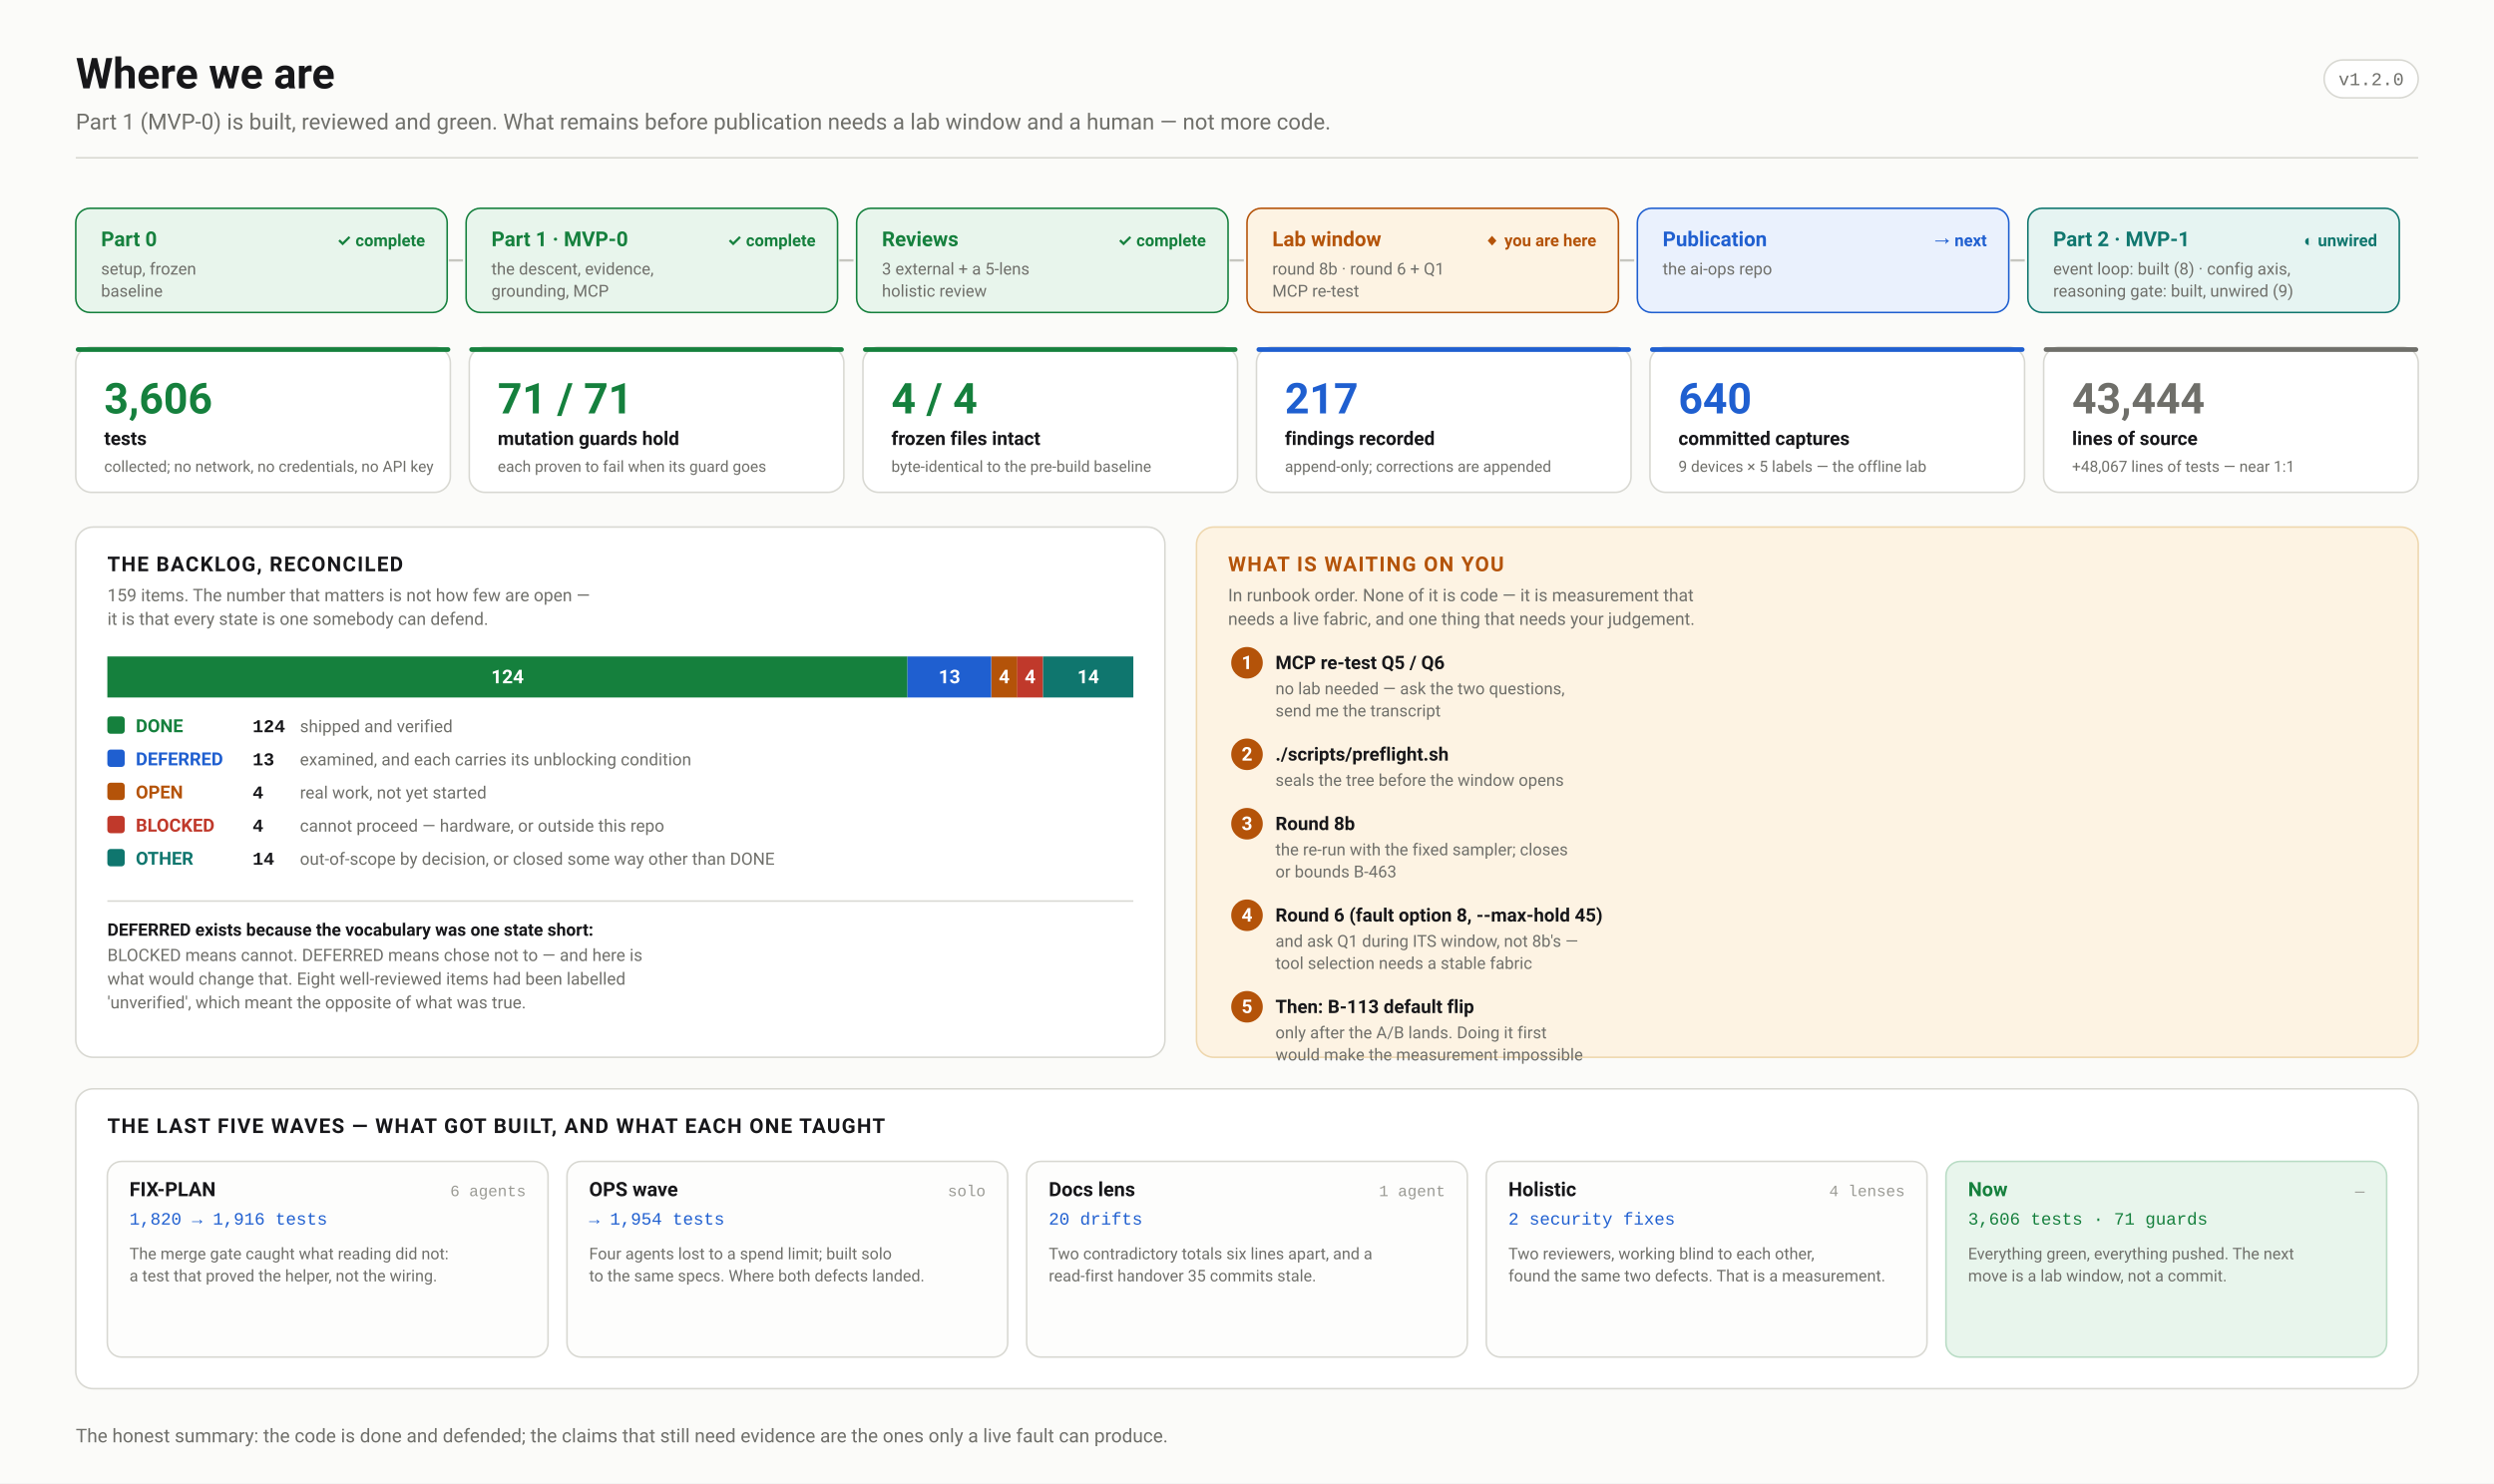
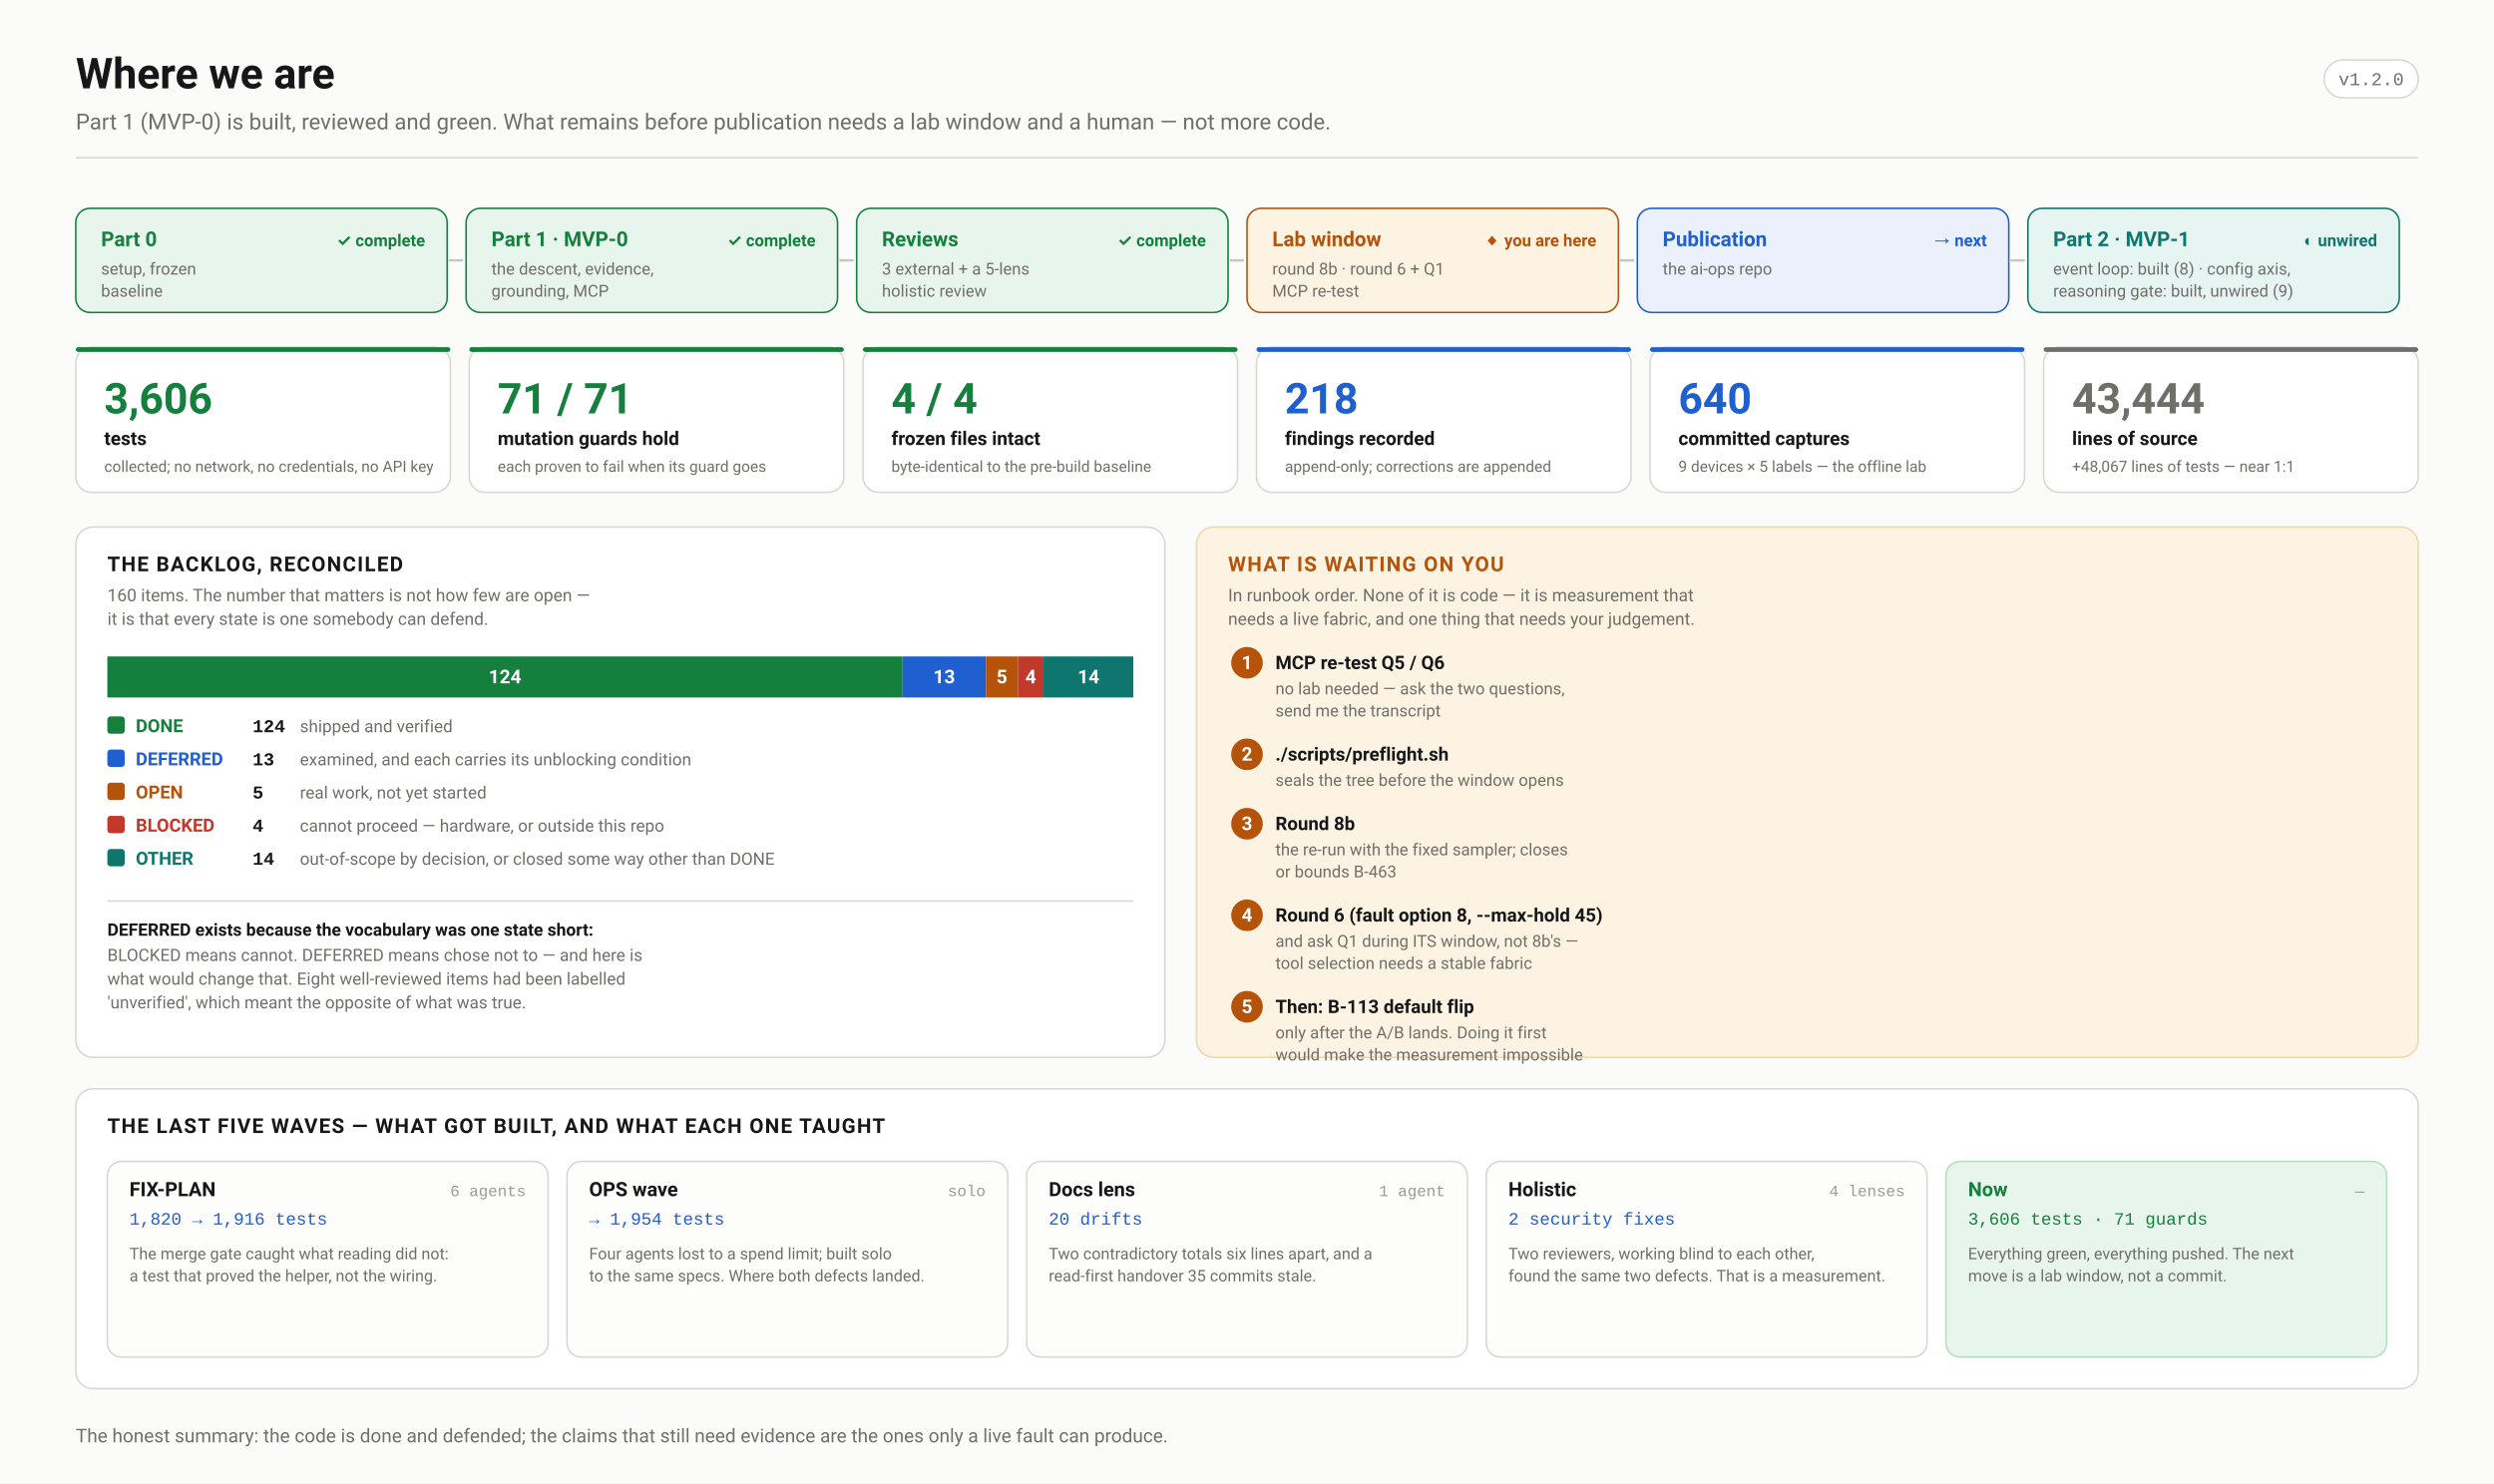
<svg xmlns="http://www.w3.org/2000/svg" width="1580" height="940" viewBox="0 0 1580 940" font-family="ui-sans-serif,-apple-system,'Segoe UI',Roboto,Helvetica,Arial,sans-serif">
  <defs>
    <marker id="arw" viewBox="0 0 10 10" refX="9" refY="5" markerWidth="6" markerHeight="6" orient="auto-start-reverse">
      <path d="M 0 0 L 10 5 L 0 10 z" fill="#6f6f6a" />
    </marker>
    <marker id="arwb" viewBox="0 0 10 10" refX="9" refY="5" markerWidth="6" markerHeight="6" orient="auto-start-reverse">
      <path d="M 0 0 L 10 5 L 0 10 z" fill="#1f5fd0" />
    </marker>
    <marker id="arwr" viewBox="0 0 10 10" refX="9" refY="5" markerWidth="6" markerHeight="6" orient="auto-start-reverse">
      <path d="M 0 0 L 10 5 L 0 10 z" fill="#c0392b" />
    </marker>
    <marker id="arwp" viewBox="0 0 10 10" refX="9" refY="5" markerWidth="6" markerHeight="6" orient="auto-start-reverse">
      <path d="M 0 0 L 10 5 L 0 10 z" fill="#6d28d9" />
    </marker>
    <marker id="arwg" viewBox="0 0 10 10" refX="9" refY="5" markerWidth="6" markerHeight="6" orient="auto-start-reverse">
      <path d="M 0 0 L 10 5 L 0 10 z" fill="#15803d" />
    </marker>
  </defs>
  <rect width="1580" height="940" fill="#fbfbf9" />
  <text x="48.0" y="56.0" font-family="ui-sans-serif,-apple-system,'Segoe UI',Roboto,Helvetica,Arial,sans-serif" font-size="27" font-weight="700" fill="#17171a" text-anchor="start">Where we are</text>
  <text x="48.0" y="82.0" font-family="ui-sans-serif,-apple-system,'Segoe UI',Roboto,Helvetica,Arial,sans-serif" font-size="14" font-weight="400" fill="#6f6f6a" text-anchor="start">Part 1 (MVP-0) is built, reviewed and green. What remains before publication needs a lab window and a human — not more code.</text>
  <rect x="1472.4" y="38.0" width="59.6" height="24.0" rx="12" fill="#fff" stroke="#d8d8d2" stroke-width="1" />
  <text x="1502.2" y="54.0" font-family="ui-monospace,'SF Mono',Menlo,Consolas,'Liberation Mono',monospace" font-size="11.5" font-weight="400" fill="#6f6f6a" text-anchor="middle">v1.2.0</text>
  <line x1="48.0" y1="100.0" x2="1532.0" y2="100.0" stroke="#d8d8d2" stroke-width="1" />
  <rect x="48.0" y="132.0" width="235.3" height="66.0" rx="9" fill="#e8f5ec" stroke="#15803d" stroke-width="1" />
  <text x="64.0" y="156.0" font-family="ui-sans-serif,-apple-system,'Segoe UI',Roboto,Helvetica,Arial,sans-serif" font-size="13" font-weight="700" fill="#15803d" text-anchor="start">Part 0</text>
  <text x="64.0" y="174.0" font-family="ui-sans-serif,-apple-system,'Segoe UI',Roboto,Helvetica,Arial,sans-serif" font-size="10.5" font-weight="400" fill="#6f6f6a" text-anchor="start">setup, frozen</text>
  <text x="64.0" y="188.0" font-family="ui-sans-serif,-apple-system,'Segoe UI',Roboto,Helvetica,Arial,sans-serif" font-size="10.5" font-weight="400" fill="#6f6f6a" text-anchor="start">baseline</text>
  <text x="269.3" y="156.0" font-family="ui-sans-serif,-apple-system,'Segoe UI',Roboto,Helvetica,Arial,sans-serif" font-size="10.5" font-weight="700" fill="#15803d" text-anchor="end">✓ complete</text>
  <line x1="284.3" y1="165.0" x2="293.3" y2="165.0" stroke="#c6c6c0" stroke-width="1.5" />
  <rect x="295.3" y="132.0" width="235.3" height="66.0" rx="9" fill="#e8f5ec" stroke="#15803d" stroke-width="1" />
  <text x="311.3" y="156.0" font-family="ui-sans-serif,-apple-system,'Segoe UI',Roboto,Helvetica,Arial,sans-serif" font-size="13" font-weight="700" fill="#15803d" text-anchor="start">Part 1 · MVP-0</text>
  <text x="311.3" y="174.0" font-family="ui-sans-serif,-apple-system,'Segoe UI',Roboto,Helvetica,Arial,sans-serif" font-size="10.5" font-weight="400" fill="#6f6f6a" text-anchor="start">the descent, evidence,</text>
  <text x="311.3" y="188.0" font-family="ui-sans-serif,-apple-system,'Segoe UI',Roboto,Helvetica,Arial,sans-serif" font-size="10.5" font-weight="400" fill="#6f6f6a" text-anchor="start">grounding, MCP</text>
  <text x="516.7" y="156.0" font-family="ui-sans-serif,-apple-system,'Segoe UI',Roboto,Helvetica,Arial,sans-serif" font-size="10.5" font-weight="700" fill="#15803d" text-anchor="end">✓ complete</text>
  <line x1="531.7" y1="165.0" x2="540.7" y2="165.0" stroke="#c6c6c0" stroke-width="1.5" />
  <rect x="542.7" y="132.0" width="235.3" height="66.0" rx="9" fill="#e8f5ec" stroke="#15803d" stroke-width="1" />
  <text x="558.7" y="156.0" font-family="ui-sans-serif,-apple-system,'Segoe UI',Roboto,Helvetica,Arial,sans-serif" font-size="13" font-weight="700" fill="#15803d" text-anchor="start">Reviews</text>
  <text x="558.7" y="174.0" font-family="ui-sans-serif,-apple-system,'Segoe UI',Roboto,Helvetica,Arial,sans-serif" font-size="10.5" font-weight="400" fill="#6f6f6a" text-anchor="start">3 external + a 5-lens</text>
  <text x="558.7" y="188.0" font-family="ui-sans-serif,-apple-system,'Segoe UI',Roboto,Helvetica,Arial,sans-serif" font-size="10.5" font-weight="400" fill="#6f6f6a" text-anchor="start">holistic review</text>
  <text x="764.0" y="156.0" font-family="ui-sans-serif,-apple-system,'Segoe UI',Roboto,Helvetica,Arial,sans-serif" font-size="10.5" font-weight="700" fill="#15803d" text-anchor="end">✓ complete</text>
  <line x1="779.0" y1="165.0" x2="788.0" y2="165.0" stroke="#c6c6c0" stroke-width="1.5" />
  <rect x="790.0" y="132.0" width="235.3" height="66.0" rx="9" fill="#fdf3e3" stroke="#b45309" stroke-width="1" />
  <text x="806.0" y="156.0" font-family="ui-sans-serif,-apple-system,'Segoe UI',Roboto,Helvetica,Arial,sans-serif" font-size="13" font-weight="700" fill="#b45309" text-anchor="start">Lab window</text>
  <text x="806.0" y="174.0" font-family="ui-sans-serif,-apple-system,'Segoe UI',Roboto,Helvetica,Arial,sans-serif" font-size="10.5" font-weight="400" fill="#6f6f6a" text-anchor="start">round 8b · round 6 + Q1</text>
  <text x="806.0" y="188.0" font-family="ui-sans-serif,-apple-system,'Segoe UI',Roboto,Helvetica,Arial,sans-serif" font-size="10.5" font-weight="400" fill="#6f6f6a" text-anchor="start">MCP re-test</text>
  <text x="1011.3" y="156.0" font-family="ui-sans-serif,-apple-system,'Segoe UI',Roboto,Helvetica,Arial,sans-serif" font-size="10.5" font-weight="700" fill="#b45309" text-anchor="end">◆ you are here</text>
  <line x1="1026.3" y1="165.0" x2="1035.3" y2="165.0" stroke="#c6c6c0" stroke-width="1.5" />
  <rect x="1037.3" y="132.0" width="235.3" height="66.0" rx="9" fill="#eaf1fd" stroke="#1f5fd0" stroke-width="1" />
  <text x="1053.3" y="156.0" font-family="ui-sans-serif,-apple-system,'Segoe UI',Roboto,Helvetica,Arial,sans-serif" font-size="13" font-weight="700" fill="#1f5fd0" text-anchor="start">Publication</text>
  <text x="1053.3" y="174.0" font-family="ui-sans-serif,-apple-system,'Segoe UI',Roboto,Helvetica,Arial,sans-serif" font-size="10.5" font-weight="400" fill="#6f6f6a" text-anchor="start">the ai-ops repo</text>
  <text x="1258.7" y="156.0" font-family="ui-sans-serif,-apple-system,'Segoe UI',Roboto,Helvetica,Arial,sans-serif" font-size="10.5" font-weight="700" fill="#1f5fd0" text-anchor="end">→ next</text>
  <line x1="1273.7" y1="165.0" x2="1282.7" y2="165.0" stroke="#c6c6c0" stroke-width="1.5" />
  <rect x="1284.7" y="132.0" width="235.3" height="66.0" rx="9" fill="#e6f4f2" stroke="#0f766e" stroke-width="1" />
  <text x="1300.7" y="156.0" font-family="ui-sans-serif,-apple-system,'Segoe UI',Roboto,Helvetica,Arial,sans-serif" font-size="13" font-weight="700" fill="#0f766e" text-anchor="start">Part 2 · MVP-1</text>
  <text x="1300.7" y="174.0" font-family="ui-sans-serif,-apple-system,'Segoe UI',Roboto,Helvetica,Arial,sans-serif" font-size="10.5" font-weight="400" fill="#6f6f6a" text-anchor="start">event loop: built (8) · config axis,</text>
  <text x="1300.7" y="188.0" font-family="ui-sans-serif,-apple-system,'Segoe UI',Roboto,Helvetica,Arial,sans-serif" font-size="10.5" font-weight="400" fill="#6f6f6a" text-anchor="start">reasoning gate: built, unwired (9)</text>
  <text x="1506.0" y="156.0" font-family="ui-sans-serif,-apple-system,'Segoe UI',Roboto,Helvetica,Arial,sans-serif" font-size="10.5" font-weight="700" fill="#0f766e" text-anchor="end">◐ unwired</text>
  <rect x="48.0" y="220.0" width="237.3" height="92.0" rx="10" fill="#ffffff" stroke="#d8d8d2" stroke-width="1" />
  <rect x="48.0" y="220.0" width="237.3" height="3.0" rx="1.5" fill="#15803d" stroke="none" stroke-width="1" />
  <text x="66.0" y="262.0" font-family="ui-sans-serif,-apple-system,'Segoe UI',Roboto,Helvetica,Arial,sans-serif" font-size="27" font-weight="700" fill="#15803d" text-anchor="start">3,606</text>
  <text x="66.0" y="282.0" font-family="ui-sans-serif,-apple-system,'Segoe UI',Roboto,Helvetica,Arial,sans-serif" font-size="12" font-weight="600" fill="#17171a" text-anchor="start">tests</text>
  <text x="66.0" y="299.0" font-family="ui-sans-serif,-apple-system,'Segoe UI',Roboto,Helvetica,Arial,sans-serif" font-size="9.8" font-weight="400" fill="#6f6f6a" text-anchor="start">collected; no network, no credentials, no API key</text>
  <rect x="297.3" y="220.0" width="237.3" height="92.0" rx="10" fill="#ffffff" stroke="#d8d8d2" stroke-width="1" />
  <rect x="297.3" y="220.0" width="237.3" height="3.0" rx="1.5" fill="#15803d" stroke="none" stroke-width="1" />
  <text x="315.3" y="262.0" font-family="ui-sans-serif,-apple-system,'Segoe UI',Roboto,Helvetica,Arial,sans-serif" font-size="27" font-weight="700" fill="#15803d" text-anchor="start">71 / 71</text>
  <text x="315.3" y="282.0" font-family="ui-sans-serif,-apple-system,'Segoe UI',Roboto,Helvetica,Arial,sans-serif" font-size="12" font-weight="600" fill="#17171a" text-anchor="start">mutation guards hold</text>
  <text x="315.3" y="299.0" font-family="ui-sans-serif,-apple-system,'Segoe UI',Roboto,Helvetica,Arial,sans-serif" font-size="9.8" font-weight="400" fill="#6f6f6a" text-anchor="start">each proven to fail when its guard goes</text>
  <rect x="546.7" y="220.0" width="237.3" height="92.0" rx="10" fill="#ffffff" stroke="#d8d8d2" stroke-width="1" />
  <rect x="546.7" y="220.0" width="237.3" height="3.0" rx="1.5" fill="#15803d" stroke="none" stroke-width="1" />
  <text x="564.7" y="262.0" font-family="ui-sans-serif,-apple-system,'Segoe UI',Roboto,Helvetica,Arial,sans-serif" font-size="27" font-weight="700" fill="#15803d" text-anchor="start">4 / 4</text>
  <text x="564.7" y="282.0" font-family="ui-sans-serif,-apple-system,'Segoe UI',Roboto,Helvetica,Arial,sans-serif" font-size="12" font-weight="600" fill="#17171a" text-anchor="start">frozen files intact</text>
  <text x="564.7" y="299.0" font-family="ui-sans-serif,-apple-system,'Segoe UI',Roboto,Helvetica,Arial,sans-serif" font-size="9.8" font-weight="400" fill="#6f6f6a" text-anchor="start">byte-identical to the pre-build baseline</text>
  <rect x="796.0" y="220.0" width="237.3" height="92.0" rx="10" fill="#ffffff" stroke="#d8d8d2" stroke-width="1" />
  <rect x="796.0" y="220.0" width="237.3" height="3.0" rx="1.5" fill="#1f5fd0" stroke="none" stroke-width="1" />
-   <text x="814.0" y="262.0" font-family="ui-sans-serif,-apple-system,'Segoe UI',Roboto,Helvetica,Arial,sans-serif" font-size="27" font-weight="700" fill="#1f5fd0" text-anchor="start">217</text>
+   <text x="814.0" y="262.0" font-family="ui-sans-serif,-apple-system,'Segoe UI',Roboto,Helvetica,Arial,sans-serif" font-size="27" font-weight="700" fill="#1f5fd0" text-anchor="start">218</text>
  <text x="814.0" y="282.0" font-family="ui-sans-serif,-apple-system,'Segoe UI',Roboto,Helvetica,Arial,sans-serif" font-size="12" font-weight="600" fill="#17171a" text-anchor="start">findings recorded</text>
  <text x="814.0" y="299.0" font-family="ui-sans-serif,-apple-system,'Segoe UI',Roboto,Helvetica,Arial,sans-serif" font-size="9.8" font-weight="400" fill="#6f6f6a" text-anchor="start">append-only; corrections are appended</text>
  <rect x="1045.3" y="220.0" width="237.3" height="92.0" rx="10" fill="#ffffff" stroke="#d8d8d2" stroke-width="1" />
  <rect x="1045.3" y="220.0" width="237.3" height="3.0" rx="1.5" fill="#1f5fd0" stroke="none" stroke-width="1" />
  <text x="1063.3" y="262.0" font-family="ui-sans-serif,-apple-system,'Segoe UI',Roboto,Helvetica,Arial,sans-serif" font-size="27" font-weight="700" fill="#1f5fd0" text-anchor="start">640</text>
  <text x="1063.3" y="282.0" font-family="ui-sans-serif,-apple-system,'Segoe UI',Roboto,Helvetica,Arial,sans-serif" font-size="12" font-weight="600" fill="#17171a" text-anchor="start">committed captures</text>
  <text x="1063.3" y="299.0" font-family="ui-sans-serif,-apple-system,'Segoe UI',Roboto,Helvetica,Arial,sans-serif" font-size="9.8" font-weight="400" fill="#6f6f6a" text-anchor="start">9 devices × 5 labels — the offline lab</text>
  <rect x="1294.7" y="220.0" width="237.3" height="92.0" rx="10" fill="#ffffff" stroke="#d8d8d2" stroke-width="1" />
  <rect x="1294.7" y="220.0" width="237.3" height="3.0" rx="1.5" fill="#6f6f6a" stroke="none" stroke-width="1" />
  <text x="1312.7" y="262.0" font-family="ui-sans-serif,-apple-system,'Segoe UI',Roboto,Helvetica,Arial,sans-serif" font-size="27" font-weight="700" fill="#6f6f6a" text-anchor="start">43,444</text>
  <text x="1312.7" y="282.0" font-family="ui-sans-serif,-apple-system,'Segoe UI',Roboto,Helvetica,Arial,sans-serif" font-size="12" font-weight="600" fill="#17171a" text-anchor="start">lines of source</text>
  <text x="1312.7" y="299.0" font-family="ui-sans-serif,-apple-system,'Segoe UI',Roboto,Helvetica,Arial,sans-serif" font-size="9.8" font-weight="400" fill="#6f6f6a" text-anchor="start">+48,067 lines of tests — near 1:1</text>
  <rect x="48.0" y="334.0" width="690.0" height="336.0" rx="11" fill="#ffffff" stroke="#d8d8d2" stroke-width="1" />
  <text x="68.0" y="362.0" font-family="ui-sans-serif,-apple-system,'Segoe UI',Roboto,Helvetica,Arial,sans-serif" font-size="13" font-weight="700" fill="#17171a" text-anchor="start" letter-spacing="0.8">THE BACKLOG, RECONCILED</text>
-   <text x="68.0" y="381.0" font-family="ui-sans-serif,-apple-system,'Segoe UI',Roboto,Helvetica,Arial,sans-serif" font-size="11" font-weight="400" fill="#6f6f6a" text-anchor="start">159 items. The number that matters is not how few are open —</text>
+   <text x="68.0" y="381.0" font-family="ui-sans-serif,-apple-system,'Segoe UI',Roboto,Helvetica,Arial,sans-serif" font-size="11" font-weight="400" fill="#6f6f6a" text-anchor="start">160 items. The number that matters is not how few are open —</text>
  <text x="68.0" y="396.0" font-family="ui-sans-serif,-apple-system,'Segoe UI',Roboto,Helvetica,Arial,sans-serif" font-size="11" font-weight="400" fill="#6f6f6a" text-anchor="start">it is that every state is one somebody can defend.</text>
-   <rect x="68.0" y="416.0" width="506.9" height="26.0" rx="0" fill="#15803d" stroke="none" stroke-width="1" />
-   <text x="321.5" y="433.0" font-family="ui-sans-serif,-apple-system,'Segoe UI',Roboto,Helvetica,Arial,sans-serif" font-size="12" font-weight="700" fill="#fff" text-anchor="middle">124</text>
-   <rect x="574.9" y="416.0" width="53.1" height="26.0" rx="0" fill="#1f5fd0" stroke="none" stroke-width="1" />
-   <text x="601.5" y="433.0" font-family="ui-sans-serif,-apple-system,'Segoe UI',Roboto,Helvetica,Arial,sans-serif" font-size="12" font-weight="700" fill="#fff" text-anchor="middle">13</text>
-   <rect x="628.1" y="416.0" width="16.4" height="26.0" rx="0" fill="#b45309" stroke="none" stroke-width="1" />
-   <text x="636.2" y="433.0" font-family="ui-sans-serif,-apple-system,'Segoe UI',Roboto,Helvetica,Arial,sans-serif" font-size="12" font-weight="700" fill="#fff" text-anchor="middle">4</text>
-   <rect x="644.4" y="416.0" width="16.4" height="26.0" rx="0" fill="#c0392b" stroke="none" stroke-width="1" />
-   <text x="652.6" y="433.0" font-family="ui-sans-serif,-apple-system,'Segoe UI',Roboto,Helvetica,Arial,sans-serif" font-size="12" font-weight="700" fill="#fff" text-anchor="middle">4</text>
-   <rect x="660.8" y="416.0" width="57.2" height="26.0" rx="0" fill="#0f766e" stroke="none" stroke-width="1" />
-   <text x="689.4" y="433.0" font-family="ui-sans-serif,-apple-system,'Segoe UI',Roboto,Helvetica,Arial,sans-serif" font-size="12" font-weight="700" fill="#fff" text-anchor="middle">14</text>
+   <rect x="68.0" y="416.0" width="503.8" height="26.0" rx="0" fill="#15803d" stroke="none" stroke-width="1" />
+   <text x="319.9" y="433.0" font-family="ui-sans-serif,-apple-system,'Segoe UI',Roboto,Helvetica,Arial,sans-serif" font-size="12" font-weight="700" fill="#fff" text-anchor="middle">124</text>
+   <rect x="571.8" y="416.0" width="52.8" height="26.0" rx="0" fill="#1f5fd0" stroke="none" stroke-width="1" />
+   <text x="598.2" y="433.0" font-family="ui-sans-serif,-apple-system,'Segoe UI',Roboto,Helvetica,Arial,sans-serif" font-size="12" font-weight="700" fill="#fff" text-anchor="middle">13</text>
+   <rect x="624.6" y="416.0" width="20.3" height="26.0" rx="0" fill="#b45309" stroke="none" stroke-width="1" />
+   <text x="634.7" y="433.0" font-family="ui-sans-serif,-apple-system,'Segoe UI',Roboto,Helvetica,Arial,sans-serif" font-size="12" font-weight="700" fill="#fff" text-anchor="middle">5</text>
+   <rect x="644.9" y="416.0" width="16.2" height="26.0" rx="0" fill="#c0392b" stroke="none" stroke-width="1" />
+   <text x="653.0" y="433.0" font-family="ui-sans-serif,-apple-system,'Segoe UI',Roboto,Helvetica,Arial,sans-serif" font-size="12" font-weight="700" fill="#fff" text-anchor="middle">4</text>
+   <rect x="661.1" y="416.0" width="56.9" height="26.0" rx="0" fill="#0f766e" stroke="none" stroke-width="1" />
+   <text x="689.6" y="433.0" font-family="ui-sans-serif,-apple-system,'Segoe UI',Roboto,Helvetica,Arial,sans-serif" font-size="12" font-weight="700" fill="#fff" text-anchor="middle">14</text>
  <rect x="68.0" y="416.0" width="650.0" height="26.0" rx="0" fill="none" stroke="#ffffff" stroke-width="0" />
  <rect x="68.0" y="454.0" width="11.0" height="11.0" rx="2" fill="#15803d" stroke="none" stroke-width="1" />
  <text x="86.0" y="464.0" font-family="ui-sans-serif,-apple-system,'Segoe UI',Roboto,Helvetica,Arial,sans-serif" font-size="11.5" font-weight="650" fill="#15803d" text-anchor="start">DONE</text>
  <text x="160.0" y="464.0" font-family="ui-monospace,'SF Mono',Menlo,Consolas,'Liberation Mono',monospace" font-size="11.5" font-weight="700" fill="#17171a" text-anchor="start">124</text>
  <text x="190.0" y="464.0" font-family="ui-sans-serif,-apple-system,'Segoe UI',Roboto,Helvetica,Arial,sans-serif" font-size="10.8" font-weight="400" fill="#6f6f6a" text-anchor="start">shipped and verified</text>
  <rect x="68.0" y="475.0" width="11.0" height="11.0" rx="2" fill="#1f5fd0" stroke="none" stroke-width="1" />
  <text x="86.0" y="485.0" font-family="ui-sans-serif,-apple-system,'Segoe UI',Roboto,Helvetica,Arial,sans-serif" font-size="11.5" font-weight="650" fill="#1f5fd0" text-anchor="start">DEFERRED</text>
  <text x="160.0" y="485.0" font-family="ui-monospace,'SF Mono',Menlo,Consolas,'Liberation Mono',monospace" font-size="11.5" font-weight="700" fill="#17171a" text-anchor="start">13</text>
  <text x="190.0" y="485.0" font-family="ui-sans-serif,-apple-system,'Segoe UI',Roboto,Helvetica,Arial,sans-serif" font-size="10.8" font-weight="400" fill="#6f6f6a" text-anchor="start">examined, and each carries its unblocking condition</text>
  <rect x="68.0" y="496.0" width="11.0" height="11.0" rx="2" fill="#b45309" stroke="none" stroke-width="1" />
  <text x="86.0" y="506.0" font-family="ui-sans-serif,-apple-system,'Segoe UI',Roboto,Helvetica,Arial,sans-serif" font-size="11.5" font-weight="650" fill="#b45309" text-anchor="start">OPEN</text>
-   <text x="160.0" y="506.0" font-family="ui-monospace,'SF Mono',Menlo,Consolas,'Liberation Mono',monospace" font-size="11.5" font-weight="700" fill="#17171a" text-anchor="start">4</text>
+   <text x="160.0" y="506.0" font-family="ui-monospace,'SF Mono',Menlo,Consolas,'Liberation Mono',monospace" font-size="11.5" font-weight="700" fill="#17171a" text-anchor="start">5</text>
  <text x="190.0" y="506.0" font-family="ui-sans-serif,-apple-system,'Segoe UI',Roboto,Helvetica,Arial,sans-serif" font-size="10.8" font-weight="400" fill="#6f6f6a" text-anchor="start">real work, not yet started</text>
  <rect x="68.0" y="517.0" width="11.0" height="11.0" rx="2" fill="#c0392b" stroke="none" stroke-width="1" />
  <text x="86.0" y="527.0" font-family="ui-sans-serif,-apple-system,'Segoe UI',Roboto,Helvetica,Arial,sans-serif" font-size="11.5" font-weight="650" fill="#c0392b" text-anchor="start">BLOCKED</text>
  <text x="160.0" y="527.0" font-family="ui-monospace,'SF Mono',Menlo,Consolas,'Liberation Mono',monospace" font-size="11.5" font-weight="700" fill="#17171a" text-anchor="start">4</text>
  <text x="190.0" y="527.0" font-family="ui-sans-serif,-apple-system,'Segoe UI',Roboto,Helvetica,Arial,sans-serif" font-size="10.8" font-weight="400" fill="#6f6f6a" text-anchor="start">cannot proceed — hardware, or outside this repo</text>
  <rect x="68.0" y="538.0" width="11.0" height="11.0" rx="2" fill="#0f766e" stroke="none" stroke-width="1" />
  <text x="86.0" y="548.0" font-family="ui-sans-serif,-apple-system,'Segoe UI',Roboto,Helvetica,Arial,sans-serif" font-size="11.5" font-weight="650" fill="#0f766e" text-anchor="start">OTHER</text>
  <text x="160.0" y="548.0" font-family="ui-monospace,'SF Mono',Menlo,Consolas,'Liberation Mono',monospace" font-size="11.5" font-weight="700" fill="#17171a" text-anchor="start">14</text>
  <text x="190.0" y="548.0" font-family="ui-sans-serif,-apple-system,'Segoe UI',Roboto,Helvetica,Arial,sans-serif" font-size="10.8" font-weight="400" fill="#6f6f6a" text-anchor="start">out-of-scope by decision, or closed some way other than DONE</text>
  <line x1="68.0" y1="571.0" x2="718.0" y2="571.0" stroke="#d8d8d2" stroke-width="1" />
  <text x="68.0" y="593.0" font-family="ui-sans-serif,-apple-system,'Segoe UI',Roboto,Helvetica,Arial,sans-serif" font-size="11" font-weight="600" fill="#17171a" text-anchor="start">DEFERRED exists because the vocabulary was one state short:</text>
  <text x="68.0" y="609.0" font-family="ui-sans-serif,-apple-system,'Segoe UI',Roboto,Helvetica,Arial,sans-serif" font-size="10.8" font-weight="400" fill="#6f6f6a" text-anchor="start">BLOCKED means cannot. DEFERRED means chose not to — and here is</text>
  <text x="68.0" y="624.0" font-family="ui-sans-serif,-apple-system,'Segoe UI',Roboto,Helvetica,Arial,sans-serif" font-size="10.8" font-weight="400" fill="#6f6f6a" text-anchor="start">what would change that. Eight well-reviewed items had been labelled</text>
  <text x="68.0" y="639.0" font-family="ui-sans-serif,-apple-system,'Segoe UI',Roboto,Helvetica,Arial,sans-serif" font-size="10.8" font-weight="400" fill="#6f6f6a" text-anchor="start">'unverified', which meant the opposite of what was true.</text>
  <rect x="758.0" y="334.0" width="774.0" height="336.0" rx="11" fill="#fdf3e3" stroke="#eed7ae" stroke-width="1" />
  <text x="778.0" y="362.0" font-family="ui-sans-serif,-apple-system,'Segoe UI',Roboto,Helvetica,Arial,sans-serif" font-size="13" font-weight="700" fill="#b45309" text-anchor="start" letter-spacing="0.8">WHAT IS WAITING ON YOU</text>
  <text x="778.0" y="381.0" font-family="ui-sans-serif,-apple-system,'Segoe UI',Roboto,Helvetica,Arial,sans-serif" font-size="11" font-weight="400" fill="#6f6f6a" text-anchor="start">In runbook order. None of it is code — it is measurement that</text>
  <text x="778.0" y="396.0" font-family="ui-sans-serif,-apple-system,'Segoe UI',Roboto,Helvetica,Arial,sans-serif" font-size="11" font-weight="400" fill="#6f6f6a" text-anchor="start">needs a live fabric, and one thing that needs your judgement.</text>
  <circle cx="790.0" cy="420.0" r="10" fill="#b45309" />
  <text x="790.0" y="424.0" font-family="ui-sans-serif,-apple-system,'Segoe UI',Roboto,Helvetica,Arial,sans-serif" font-size="12" font-weight="700" fill="#fff" text-anchor="middle">1</text>
  <text x="808.0" y="424.0" font-family="ui-sans-serif,-apple-system,'Segoe UI',Roboto,Helvetica,Arial,sans-serif" font-size="11.8" font-weight="650" fill="#17171a" text-anchor="start">MCP re-test Q5 / Q6</text>
  <text x="808.0" y="440.0" font-family="ui-sans-serif,-apple-system,'Segoe UI',Roboto,Helvetica,Arial,sans-serif" font-size="10.5" font-weight="400" fill="#6f6f6a" text-anchor="start">no lab needed — ask the two questions,</text>
  <text x="808.0" y="454.0" font-family="ui-sans-serif,-apple-system,'Segoe UI',Roboto,Helvetica,Arial,sans-serif" font-size="10.5" font-weight="400" fill="#6f6f6a" text-anchor="start">send me the transcript</text>
  <circle cx="790.0" cy="478.0" r="10" fill="#b45309" />
  <text x="790.0" y="482.0" font-family="ui-sans-serif,-apple-system,'Segoe UI',Roboto,Helvetica,Arial,sans-serif" font-size="12" font-weight="700" fill="#fff" text-anchor="middle">2</text>
  <text x="808.0" y="482.0" font-family="ui-sans-serif,-apple-system,'Segoe UI',Roboto,Helvetica,Arial,sans-serif" font-size="11.8" font-weight="650" fill="#17171a" text-anchor="start">./scripts/preflight.sh</text>
  <text x="808.0" y="498.0" font-family="ui-sans-serif,-apple-system,'Segoe UI',Roboto,Helvetica,Arial,sans-serif" font-size="10.5" font-weight="400" fill="#6f6f6a" text-anchor="start">seals the tree before the window opens</text>
  <circle cx="790.0" cy="522.0" r="10" fill="#b45309" />
  <text x="790.0" y="526.0" font-family="ui-sans-serif,-apple-system,'Segoe UI',Roboto,Helvetica,Arial,sans-serif" font-size="12" font-weight="700" fill="#fff" text-anchor="middle">3</text>
  <text x="808.0" y="526.0" font-family="ui-sans-serif,-apple-system,'Segoe UI',Roboto,Helvetica,Arial,sans-serif" font-size="11.8" font-weight="650" fill="#17171a" text-anchor="start">Round 8b</text>
  <text x="808.0" y="542.0" font-family="ui-sans-serif,-apple-system,'Segoe UI',Roboto,Helvetica,Arial,sans-serif" font-size="10.5" font-weight="400" fill="#6f6f6a" text-anchor="start">the re-run with the fixed sampler; closes</text>
  <text x="808.0" y="556.0" font-family="ui-sans-serif,-apple-system,'Segoe UI',Roboto,Helvetica,Arial,sans-serif" font-size="10.5" font-weight="400" fill="#6f6f6a" text-anchor="start">or bounds B-463</text>
  <circle cx="790.0" cy="580.0" r="10" fill="#b45309" />
  <text x="790.0" y="584.0" font-family="ui-sans-serif,-apple-system,'Segoe UI',Roboto,Helvetica,Arial,sans-serif" font-size="12" font-weight="700" fill="#fff" text-anchor="middle">4</text>
  <text x="808.0" y="584.0" font-family="ui-sans-serif,-apple-system,'Segoe UI',Roboto,Helvetica,Arial,sans-serif" font-size="11.8" font-weight="650" fill="#17171a" text-anchor="start">Round 6 (fault option 8, --max-hold 45)</text>
  <text x="808.0" y="600.0" font-family="ui-sans-serif,-apple-system,'Segoe UI',Roboto,Helvetica,Arial,sans-serif" font-size="10.5" font-weight="400" fill="#6f6f6a" text-anchor="start">and ask Q1 during ITS window, not 8b's —</text>
  <text x="808.0" y="614.0" font-family="ui-sans-serif,-apple-system,'Segoe UI',Roboto,Helvetica,Arial,sans-serif" font-size="10.5" font-weight="400" fill="#6f6f6a" text-anchor="start">tool selection needs a stable fabric</text>
  <circle cx="790.0" cy="638.0" r="10" fill="#b45309" />
  <text x="790.0" y="642.0" font-family="ui-sans-serif,-apple-system,'Segoe UI',Roboto,Helvetica,Arial,sans-serif" font-size="12" font-weight="700" fill="#fff" text-anchor="middle">5</text>
  <text x="808.0" y="642.0" font-family="ui-sans-serif,-apple-system,'Segoe UI',Roboto,Helvetica,Arial,sans-serif" font-size="11.8" font-weight="650" fill="#17171a" text-anchor="start">Then: B-113 default flip</text>
  <text x="808.0" y="658.0" font-family="ui-sans-serif,-apple-system,'Segoe UI',Roboto,Helvetica,Arial,sans-serif" font-size="10.5" font-weight="400" fill="#6f6f6a" text-anchor="start">only after the A/B lands. Doing it first</text>
  <text x="808.0" y="672.0" font-family="ui-sans-serif,-apple-system,'Segoe UI',Roboto,Helvetica,Arial,sans-serif" font-size="10.5" font-weight="400" fill="#6f6f6a" text-anchor="start">would make the measurement impossible</text>
  <rect x="48.0" y="690.0" width="1484.0" height="190.0" rx="11" fill="#ffffff" stroke="#d8d8d2" stroke-width="1" />
  <text x="68.0" y="718.0" font-family="ui-sans-serif,-apple-system,'Segoe UI',Roboto,Helvetica,Arial,sans-serif" font-size="13" font-weight="700" fill="#17171a" text-anchor="start" letter-spacing="0.8">THE LAST FIVE WAVES — WHAT GOT BUILT, AND WHAT EACH ONE TAUGHT</text>
  <rect x="68.0" y="736.0" width="279.2" height="124.0" rx="9" fill="#fdfdfc" stroke="#d8d8d2" stroke-width="1" />
  <text x="82.0" y="758.0" font-family="ui-sans-serif,-apple-system,'Segoe UI',Roboto,Helvetica,Arial,sans-serif" font-size="12.5" font-weight="700" fill="#17171a" text-anchor="start">FIX-PLAN</text>
  <text x="333.2" y="758.0" font-family="ui-monospace,'SF Mono',Menlo,Consolas,'Liberation Mono',monospace" font-size="10" font-weight="400" fill="#9a9a94" text-anchor="end">6 agents</text>
  <text x="82.0" y="776.0" font-family="ui-monospace,'SF Mono',Menlo,Consolas,'Liberation Mono',monospace" font-size="11" font-weight="400" fill="#1f5fd0" text-anchor="start">1,820 → 1,916 tests</text>
  <text x="82.0" y="798.0" font-family="ui-sans-serif,-apple-system,'Segoe UI',Roboto,Helvetica,Arial,sans-serif" font-size="10.2" font-weight="400" fill="#6f6f6a" text-anchor="start">The merge gate caught what reading did not:</text>
  <text x="82.0" y="812.0" font-family="ui-sans-serif,-apple-system,'Segoe UI',Roboto,Helvetica,Arial,sans-serif" font-size="10.2" font-weight="400" fill="#6f6f6a" text-anchor="start">a test that proved the helper, not the wiring.</text>
  <rect x="359.2" y="736.0" width="279.2" height="124.0" rx="9" fill="#fdfdfc" stroke="#d8d8d2" stroke-width="1" />
  <text x="373.2" y="758.0" font-family="ui-sans-serif,-apple-system,'Segoe UI',Roboto,Helvetica,Arial,sans-serif" font-size="12.5" font-weight="700" fill="#17171a" text-anchor="start">OPS wave</text>
  <text x="624.4" y="758.0" font-family="ui-monospace,'SF Mono',Menlo,Consolas,'Liberation Mono',monospace" font-size="10" font-weight="400" fill="#9a9a94" text-anchor="end">solo</text>
  <text x="373.2" y="776.0" font-family="ui-monospace,'SF Mono',Menlo,Consolas,'Liberation Mono',monospace" font-size="11" font-weight="400" fill="#1f5fd0" text-anchor="start">→ 1,954 tests</text>
  <text x="373.2" y="798.0" font-family="ui-sans-serif,-apple-system,'Segoe UI',Roboto,Helvetica,Arial,sans-serif" font-size="10.2" font-weight="400" fill="#6f6f6a" text-anchor="start">Four agents lost to a spend limit; built solo</text>
  <text x="373.2" y="812.0" font-family="ui-sans-serif,-apple-system,'Segoe UI',Roboto,Helvetica,Arial,sans-serif" font-size="10.2" font-weight="400" fill="#6f6f6a" text-anchor="start">to the same specs. Where both defects landed.</text>
  <rect x="650.4" y="736.0" width="279.2" height="124.0" rx="9" fill="#fdfdfc" stroke="#d8d8d2" stroke-width="1" />
  <text x="664.4" y="758.0" font-family="ui-sans-serif,-apple-system,'Segoe UI',Roboto,Helvetica,Arial,sans-serif" font-size="12.5" font-weight="700" fill="#17171a" text-anchor="start">Docs lens</text>
  <text x="915.6" y="758.0" font-family="ui-monospace,'SF Mono',Menlo,Consolas,'Liberation Mono',monospace" font-size="10" font-weight="400" fill="#9a9a94" text-anchor="end">1 agent</text>
  <text x="664.4" y="776.0" font-family="ui-monospace,'SF Mono',Menlo,Consolas,'Liberation Mono',monospace" font-size="11" font-weight="400" fill="#1f5fd0" text-anchor="start">20 drifts</text>
  <text x="664.4" y="798.0" font-family="ui-sans-serif,-apple-system,'Segoe UI',Roboto,Helvetica,Arial,sans-serif" font-size="10.2" font-weight="400" fill="#6f6f6a" text-anchor="start">Two contradictory totals six lines apart, and a</text>
  <text x="664.4" y="812.0" font-family="ui-sans-serif,-apple-system,'Segoe UI',Roboto,Helvetica,Arial,sans-serif" font-size="10.2" font-weight="400" fill="#6f6f6a" text-anchor="start">read-first handover 35 commits stale.</text>
  <rect x="941.6" y="736.0" width="279.2" height="124.0" rx="9" fill="#fdfdfc" stroke="#d8d8d2" stroke-width="1" />
  <text x="955.6" y="758.0" font-family="ui-sans-serif,-apple-system,'Segoe UI',Roboto,Helvetica,Arial,sans-serif" font-size="12.5" font-weight="700" fill="#17171a" text-anchor="start">Holistic</text>
  <text x="1206.8" y="758.0" font-family="ui-monospace,'SF Mono',Menlo,Consolas,'Liberation Mono',monospace" font-size="10" font-weight="400" fill="#9a9a94" text-anchor="end">4 lenses</text>
  <text x="955.6" y="776.0" font-family="ui-monospace,'SF Mono',Menlo,Consolas,'Liberation Mono',monospace" font-size="11" font-weight="400" fill="#1f5fd0" text-anchor="start">2 security fixes</text>
  <text x="955.6" y="798.0" font-family="ui-sans-serif,-apple-system,'Segoe UI',Roboto,Helvetica,Arial,sans-serif" font-size="10.2" font-weight="400" fill="#6f6f6a" text-anchor="start">Two reviewers, working blind to each other,</text>
  <text x="955.6" y="812.0" font-family="ui-sans-serif,-apple-system,'Segoe UI',Roboto,Helvetica,Arial,sans-serif" font-size="10.2" font-weight="400" fill="#6f6f6a" text-anchor="start">found the same two defects. That is a measurement.</text>
  <rect x="1232.8" y="736.0" width="279.2" height="124.0" rx="9" fill="#e8f5ec" stroke="#b9dcc5" stroke-width="1" />
  <text x="1246.8" y="758.0" font-family="ui-sans-serif,-apple-system,'Segoe UI',Roboto,Helvetica,Arial,sans-serif" font-size="12.5" font-weight="700" fill="#15803d" text-anchor="start">Now</text>
  <text x="1498.0" y="758.0" font-family="ui-monospace,'SF Mono',Menlo,Consolas,'Liberation Mono',monospace" font-size="10" font-weight="400" fill="#9a9a94" text-anchor="end">—</text>
  <text x="1246.8" y="776.0" font-family="ui-monospace,'SF Mono',Menlo,Consolas,'Liberation Mono',monospace" font-size="11" font-weight="400" fill="#15803d" text-anchor="start">3,606 tests · 71 guards</text>
  <text x="1246.8" y="798.0" font-family="ui-sans-serif,-apple-system,'Segoe UI',Roboto,Helvetica,Arial,sans-serif" font-size="10.2" font-weight="400" fill="#6f6f6a" text-anchor="start">Everything green, everything pushed. The next</text>
  <text x="1246.8" y="812.0" font-family="ui-sans-serif,-apple-system,'Segoe UI',Roboto,Helvetica,Arial,sans-serif" font-size="10.2" font-weight="400" fill="#6f6f6a" text-anchor="start">move is a lab window, not a commit.</text>
  <text x="48.0" y="914.0" font-family="ui-sans-serif,-apple-system,'Segoe UI',Roboto,Helvetica,Arial,sans-serif" font-size="12" font-weight="400" fill="#6f6f6a" text-anchor="start">The honest summary: the code is done and defended; the claims that still need evidence are the ones only a live fault can produce.</text>
</svg>
